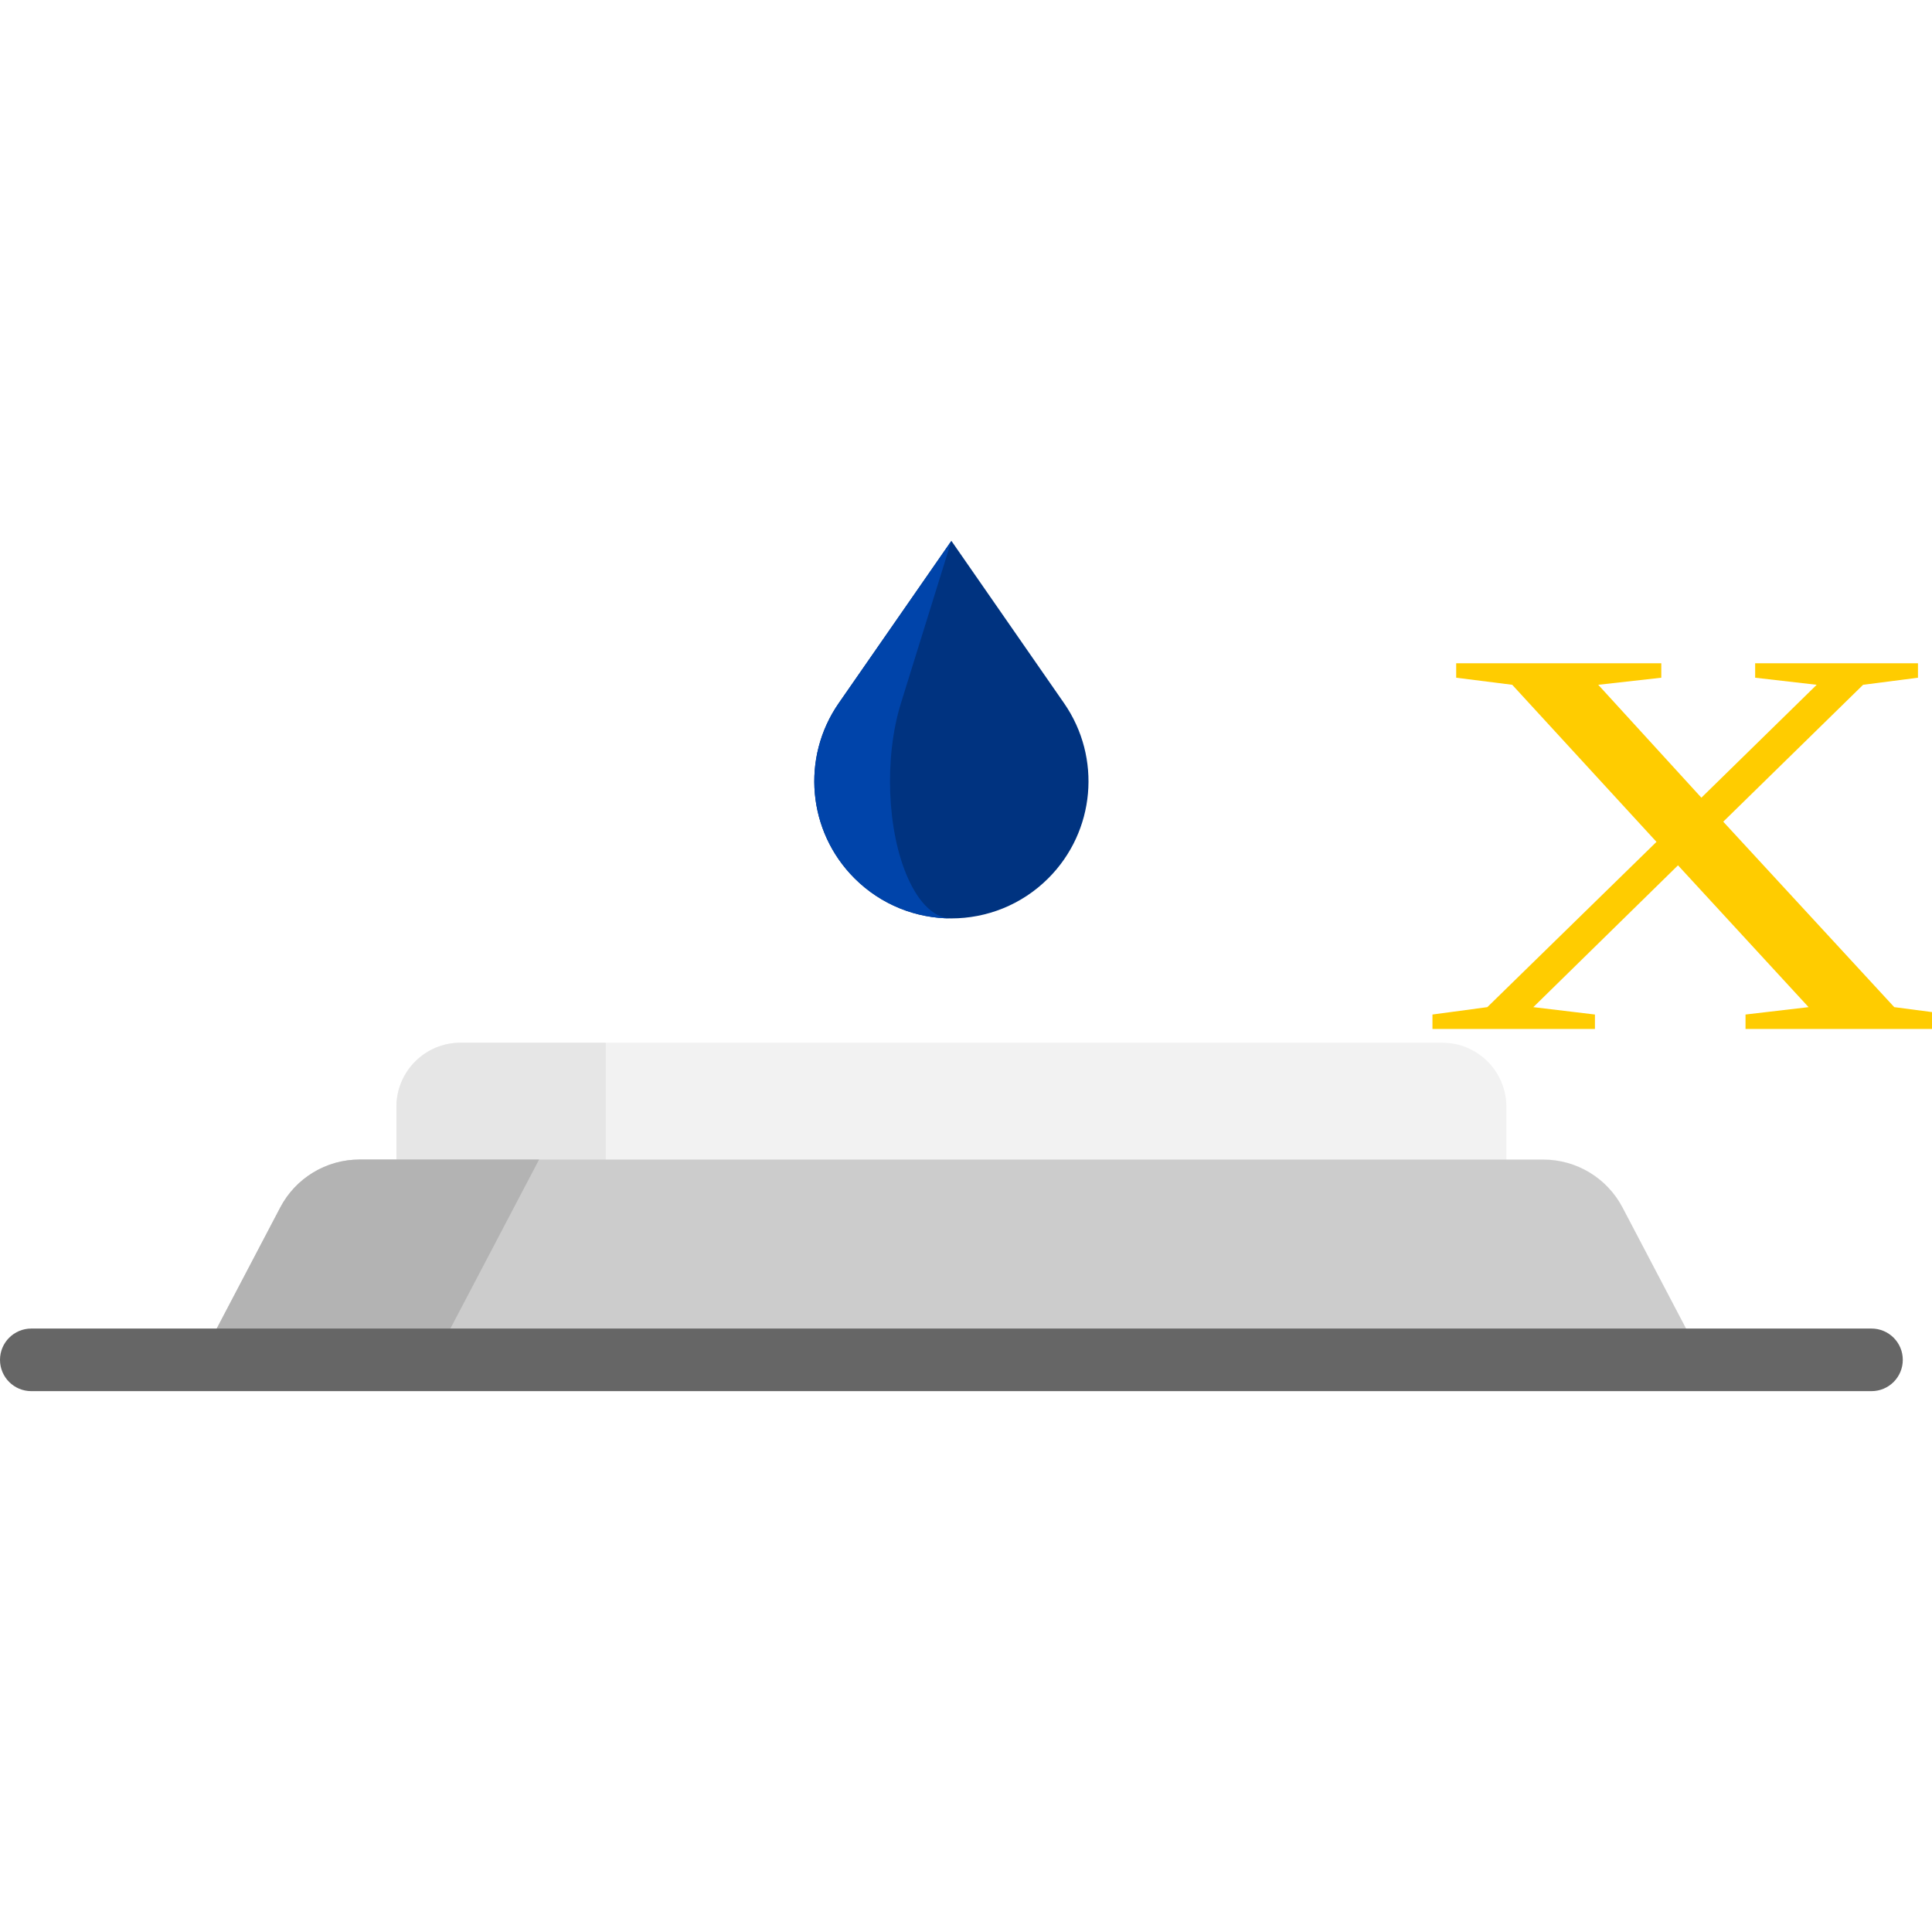
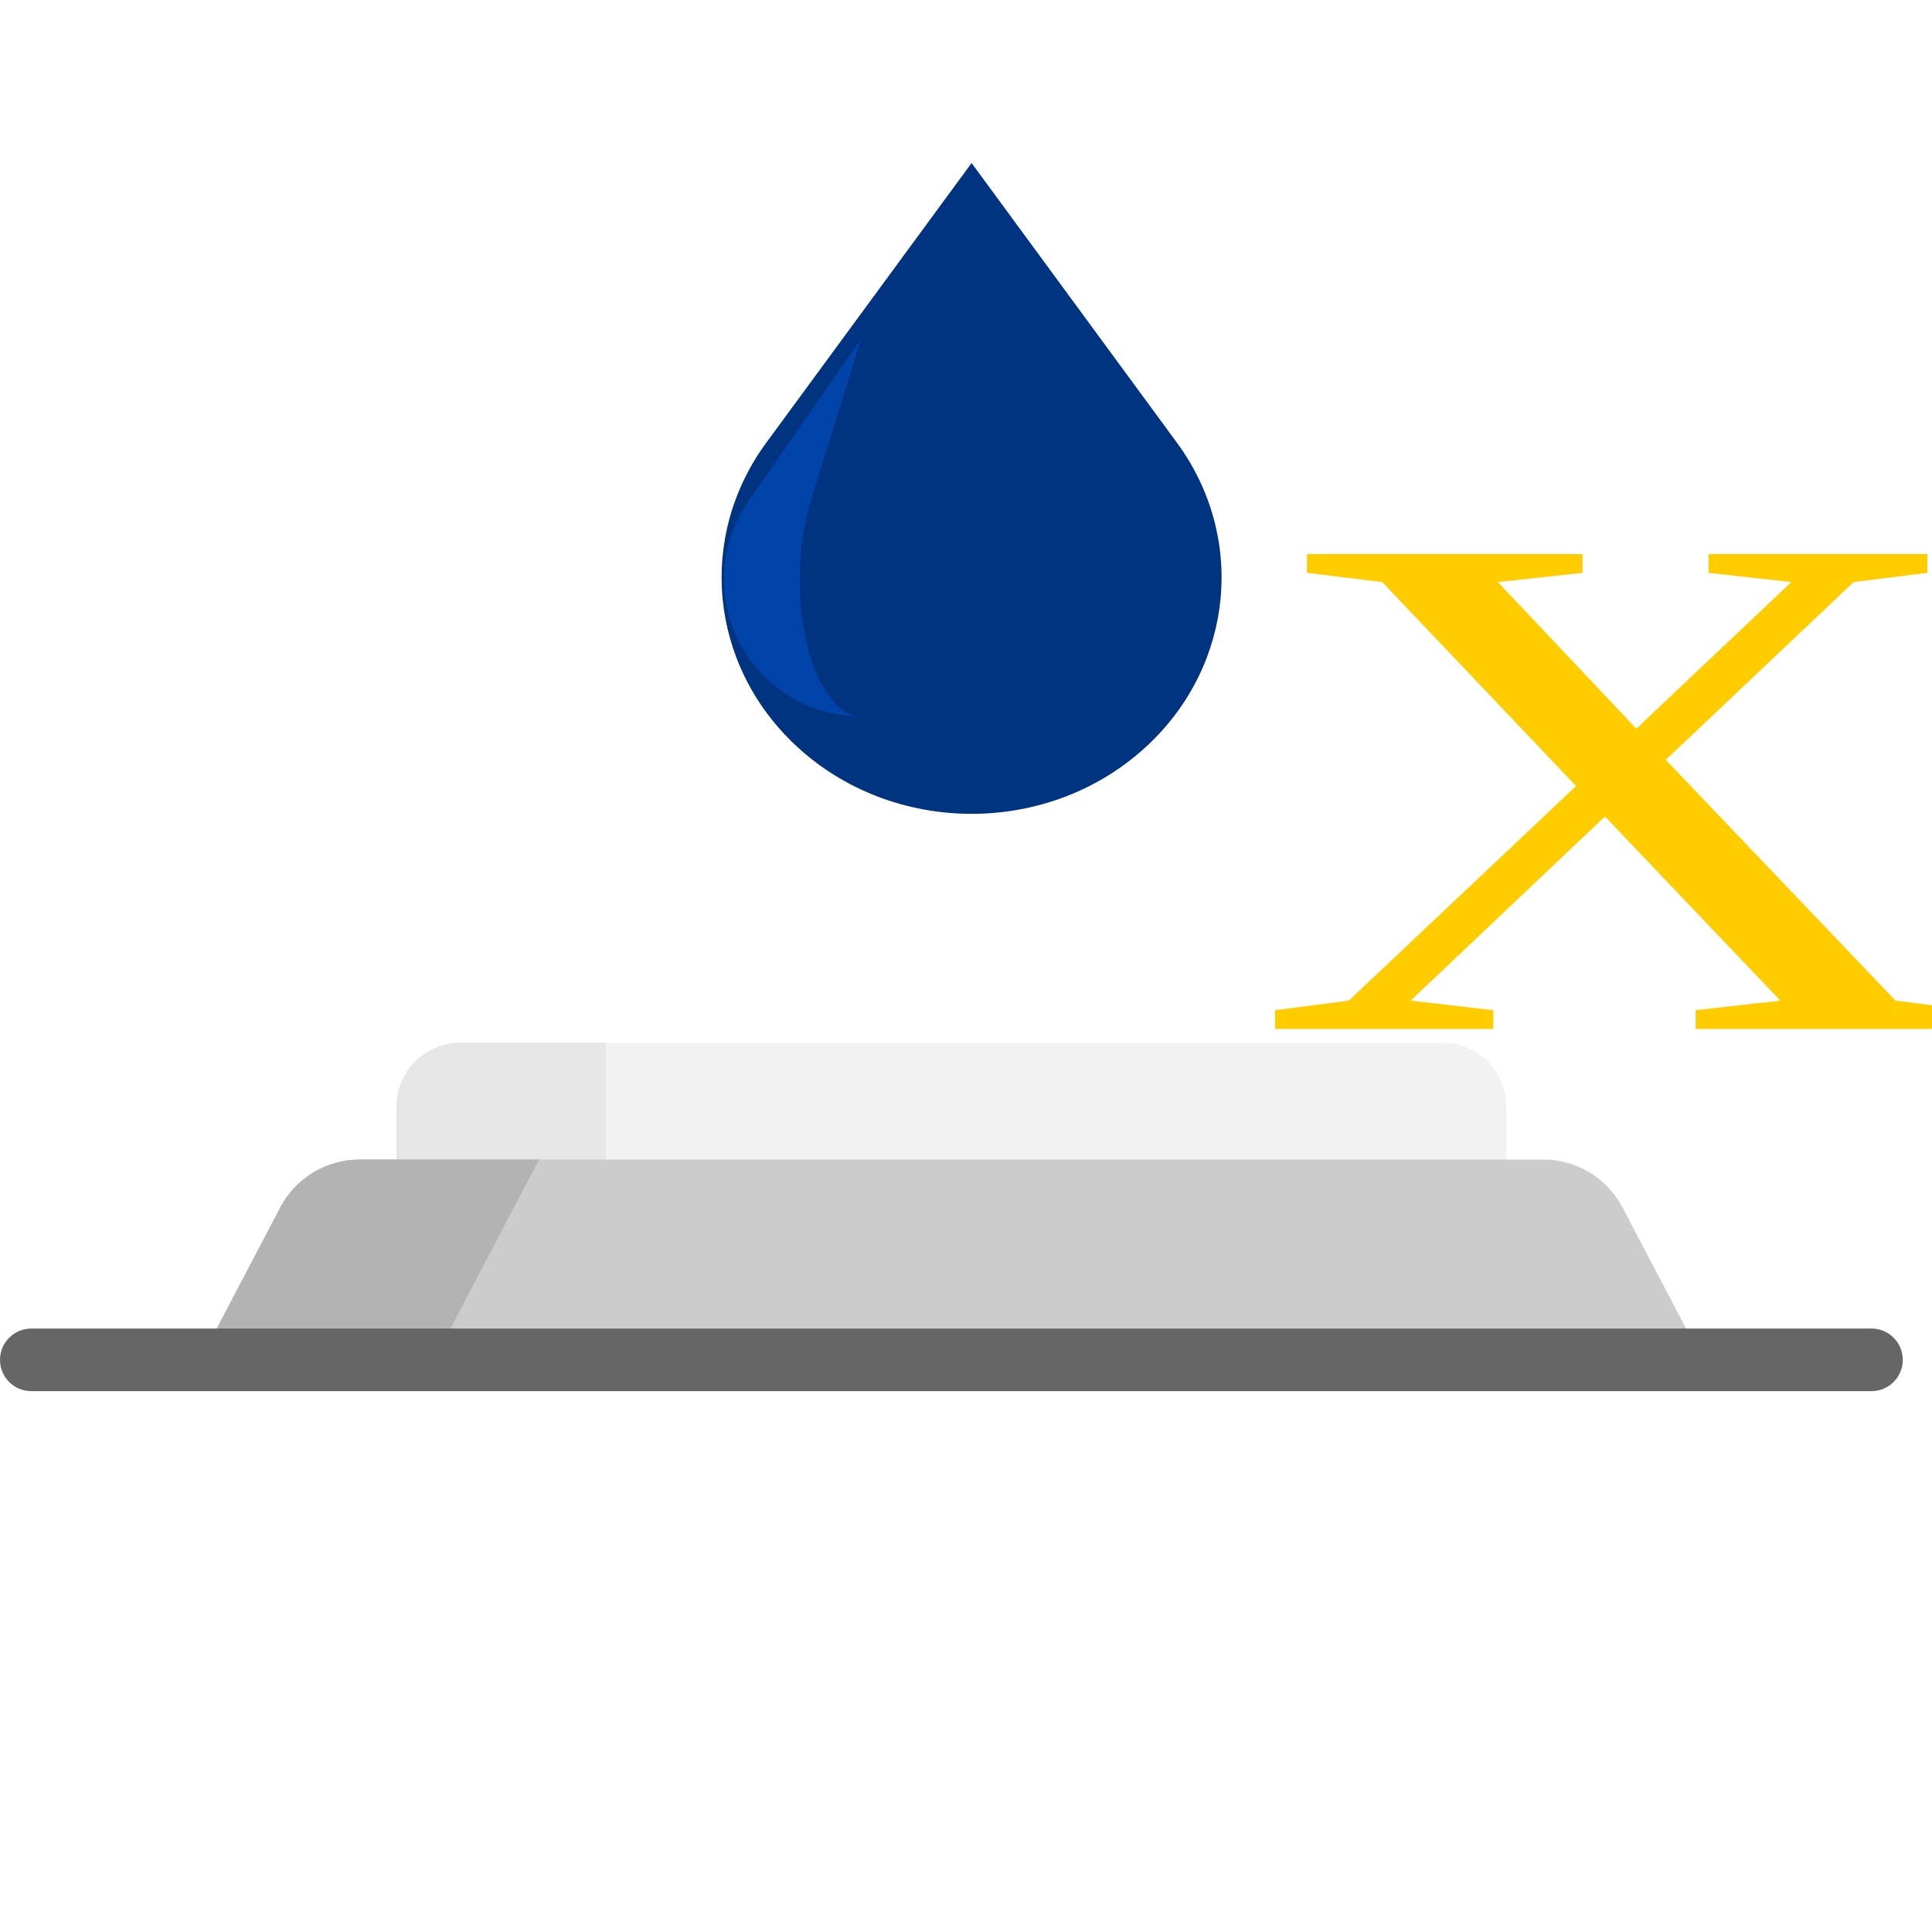
<svg xmlns="http://www.w3.org/2000/svg" height="800px" width="800px" version="1.1" id="Layer_1" viewBox="0 0 512 512" xml:space="preserve">
  <defs id="defs10" />
  <path style="fill:#F2F2F2;" d="M382.217,276.331H122.043c-9.382,0-16.988,7.606-16.988,16.988v21.784h294.151v-21.784  C399.205,283.936,391.599,276.331,382.217,276.331z" id="path1" />
  <path style="fill:#E6E6E6;" d="M160.527,276.331h-38.484c-9.382,0-16.988,7.606-16.988,16.988v20.125h55.472V276.331z" id="path2" />
  <path style="fill:#CCCCCC;" d="M408.98,307.295H95.28c-8.819,0-16.909,4.891-21.007,12.7L53.08,360.374h398.099l-21.192-40.379  C425.89,312.186,417.799,307.295,408.98,307.295z" id="path3" />
  <path style="fill:#B3B3B3;" d="M74.272,319.994L53.08,360.374h61.927l27.857-53.08H95.28  C86.462,307.295,78.37,312.186,74.272,319.994z" id="path4" />
  <path style="fill:#666666;" d="M495.965,368.668H8.294c-4.58,0-8.294-3.713-8.294-8.294s3.713-8.294,8.294-8.294h487.672  c4.581,0,8.294,3.713,8.294,8.294S500.547,368.668,495.965,368.668z" id="path5" />
-   <path style="fill:#003380" d="M281.978,186.338l-29.849-43.006l-29.847,43.006c-10.021,14.439-8.271,33.979,4.157,46.406l0,0  c14.189,14.189,37.194,14.189,51.381,0l0,0C290.249,220.316,291.998,200.775,281.978,186.338z" id="path6" />
-   <path style="fill:#0044aa" d="M240.625,232.744L240.625,232.744c-5.566-12.427-6.35-31.968-1.862-46.406l13.367-43.006  l-29.849,43.006c-10.021,14.438-8.271,33.979,4.157,46.406l0,0c7.094,7.095,16.393,10.641,25.691,10.641  C247.966,243.385,243.802,239.839,240.625,232.744z" id="path7" />
-   <text xml:space="preserve" style="font-size:172.624px;text-align:start;writing-mode:lr-tb;direction:ltr;text-anchor:start;fill:#ffcc00;stroke-width:0.97" x="321.716" y="318.014" id="text10" transform="scale(1.166216,0.8574744)">
-     <tspan id="tspan10" style="fill:#ffcc00;stroke-width:0.97" x="321.716" y="318.014">X</tspan>
+   <path style="fill:#003380;stroke-width:1.773" d="M 311.906,117.335 257.481,43.199 203.061,117.335 c -18.272,24.891 -15.081,58.574 7.58,79.997 v 0 c 25.871,24.46 67.817,24.46 93.684,0 v 0 c 22.662,-21.424 25.851,-55.11 7.581,-79.997 z" id="path6" />
+   <path style="fill:#0044aa" d="m 216.694,179.214 v 0 c -5.566,-12.427 -6.35,-31.968 -1.862,-46.406 l 13.367,-43.006 -29.849,43.006 c -10.021,14.438 -8.271,33.979 4.157,46.406 v 0 c 7.094,7.095 16.393,10.641 25.691,10.641 -4.163,0 -8.327,-3.546 -11.504,-10.641 z" id="path7" />
+   <text xml:space="preserve" style="font-size:228.004px;text-align:start;writing-mode:lr-tb;direction:ltr;text-anchor:start;fill:#ffcc00;stroke-width:1.281" x="279.825" y="323.493" id="text10" transform="scale(1.186309,0.8429506)">
+     <tspan id="tspan10" style="fill:#ffcc00;stroke-width:1.281" x="279.825" y="323.493">X</tspan>
  </text>
</svg>
